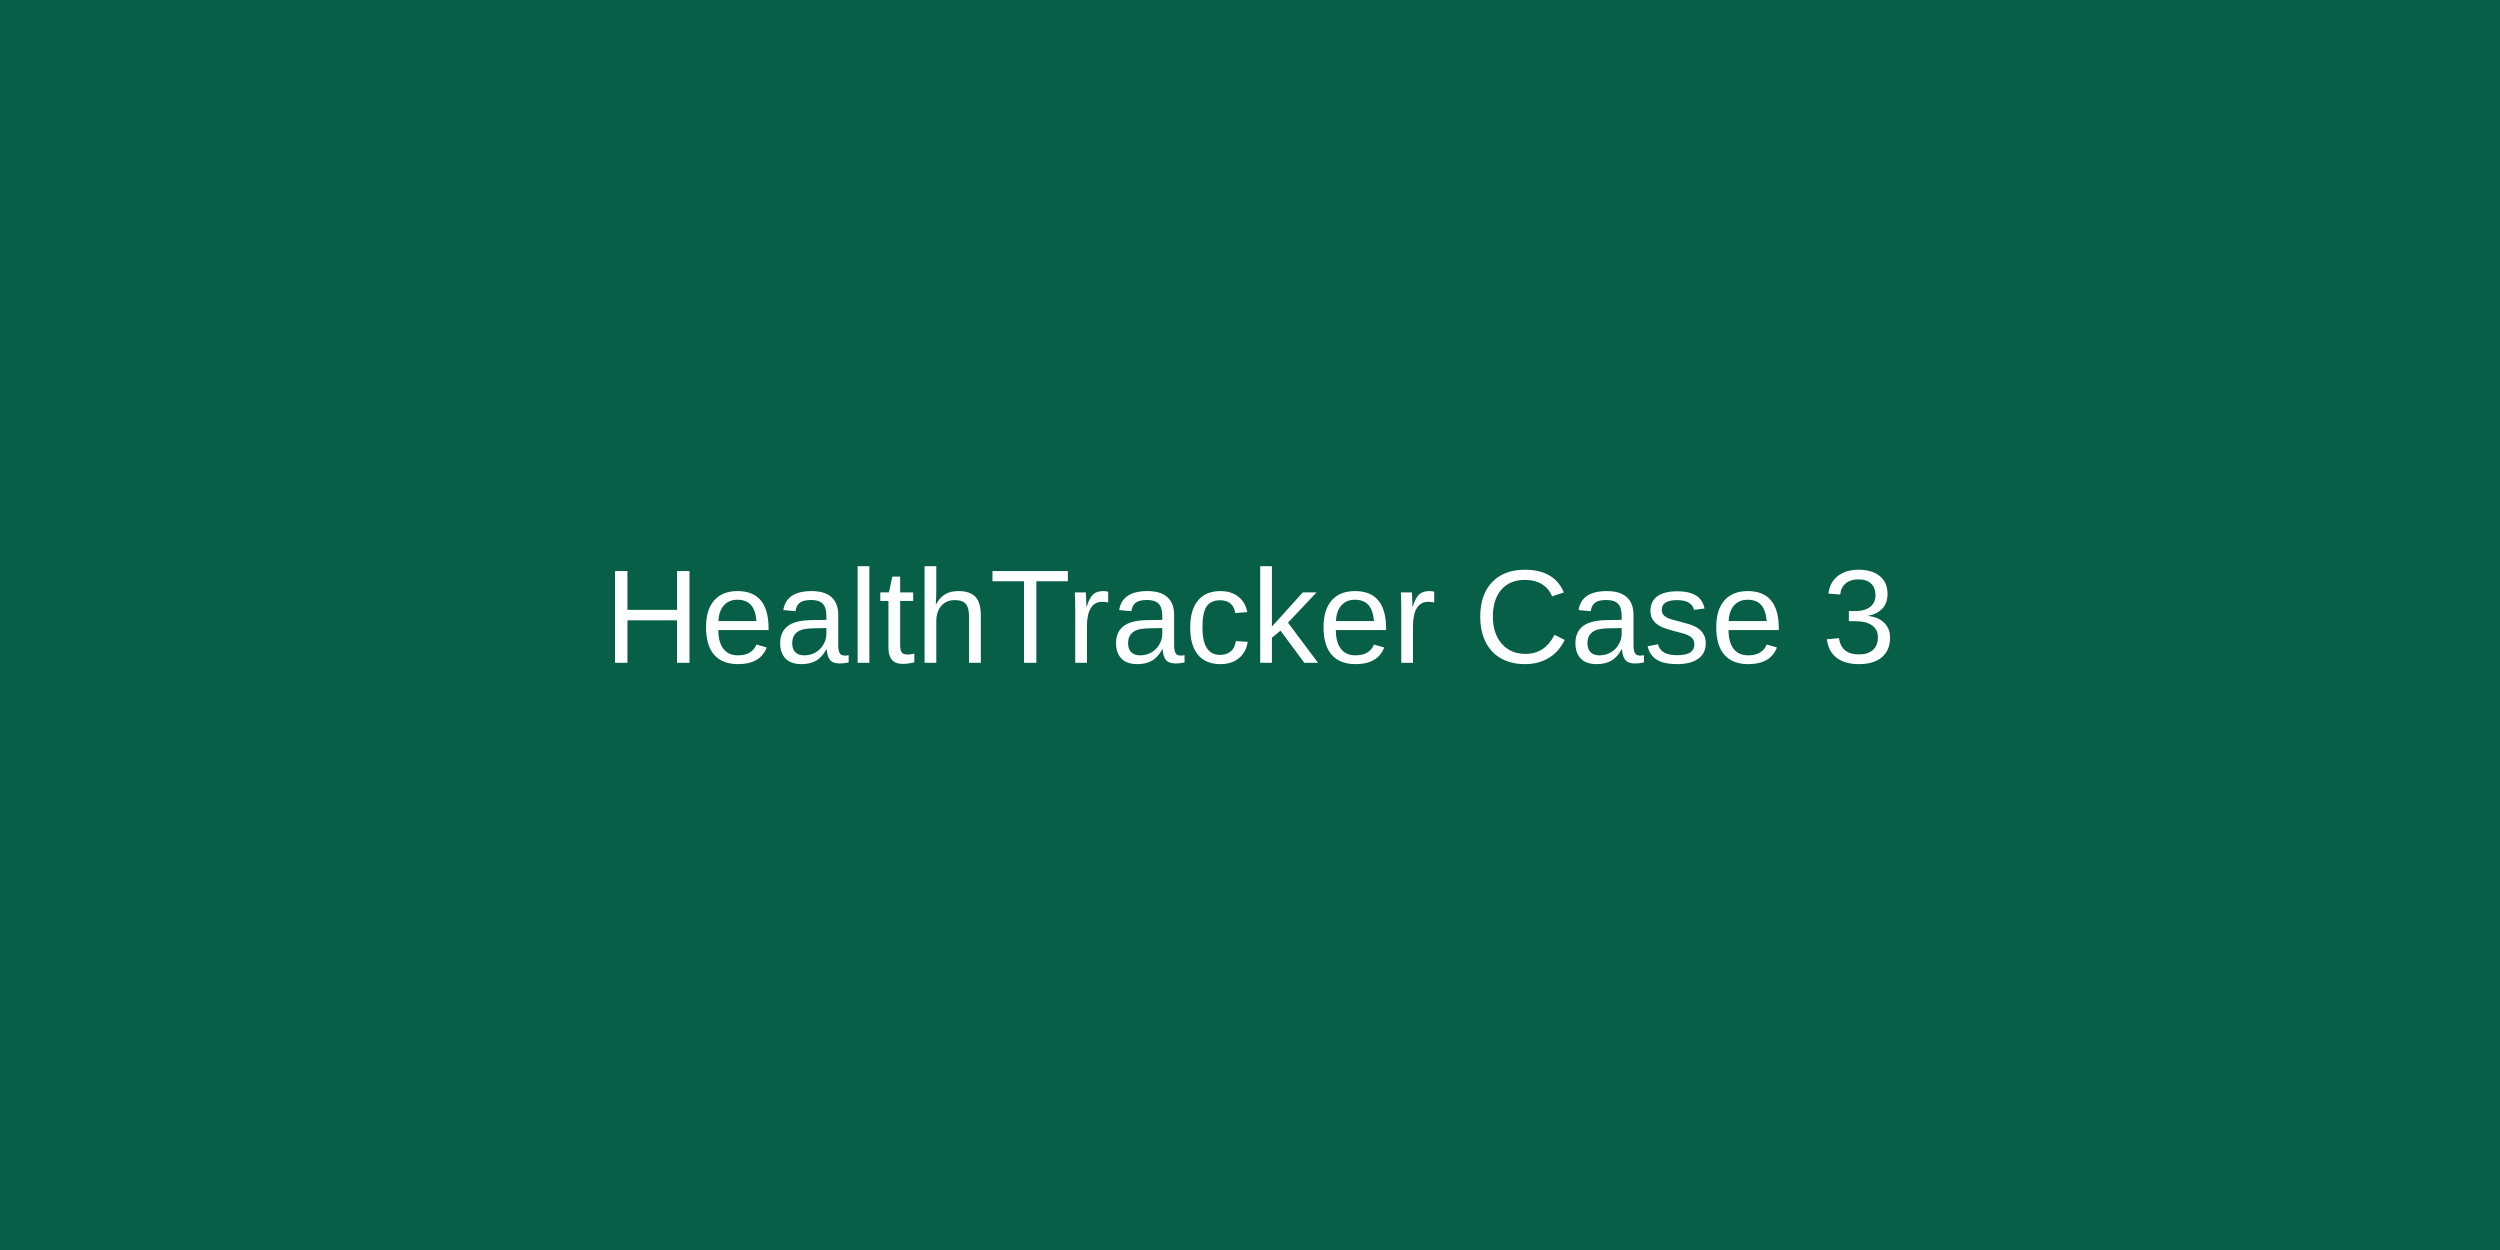
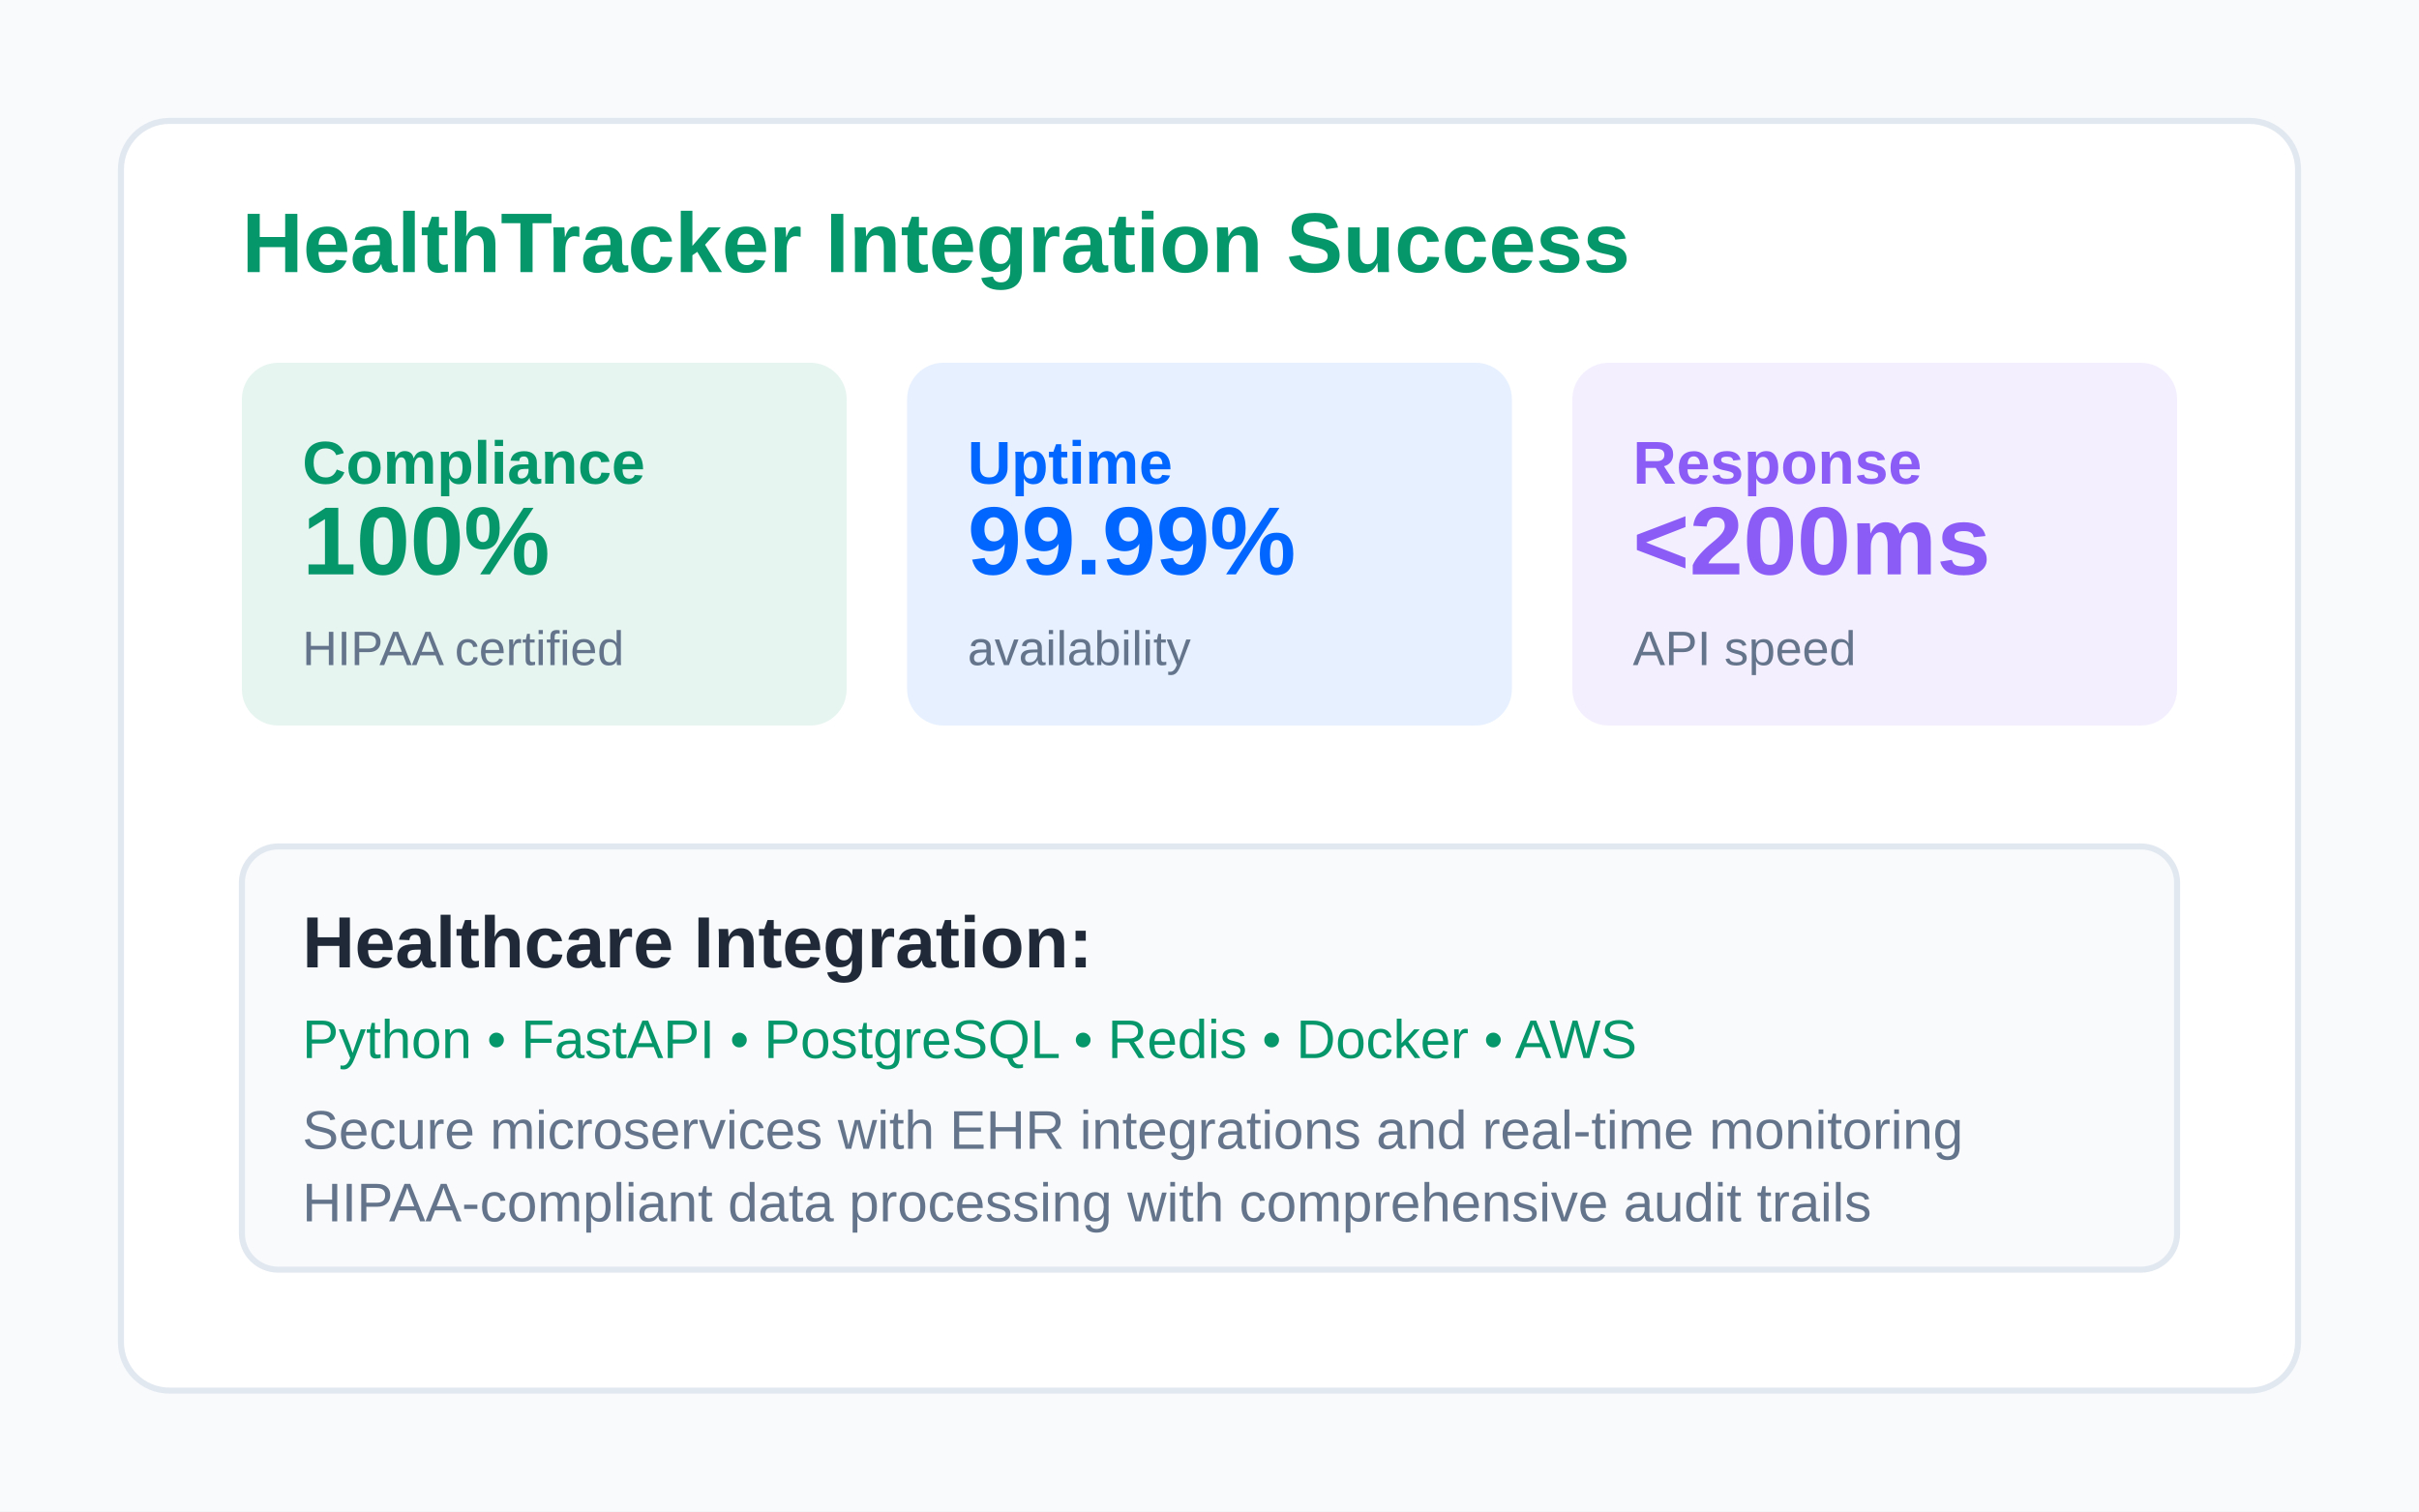
- <svg xmlns="http://www.w3.org/2000/svg" width="1200" height="600">
-   <rect width="100%" height="100%" fill="#065f46" />
-   <text x="50%" y="50%" fill="white" font-size="64" font-family="Poppins, Arial" text-anchor="middle" dominant-baseline="middle">HealthTracker Case 3</text>
+ <svg xmlns="http://www.w3.org/2000/svg" width="400" height="250">
+   <rect width="400" height="250" fill="#f8fafc" />
+   <rect x="20" y="20" width="360" height="210" rx="8" fill="#ffffff" stroke="#e2e8f0" />
+   <text x="40" y="45" font-family="Arial, sans-serif" font-size="14" font-weight="bold" fill="#059669">HealthTracker Integration Success</text>
+   <rect x="40" y="60" width="100" height="60" fill="#059669" opacity="0.1" rx="6" />
+   <text x="50" y="80" font-family="Arial, sans-serif" font-size="10" font-weight="bold" fill="#059669">Compliance</text>
+   <text x="50" y="95" font-family="Arial, sans-serif" font-size="16" font-weight="bold" fill="#059669">100%</text>
+   <text x="50" y="110" font-family="Arial, sans-serif" font-size="8" fill="#64748b">HIPAA certified</text>
+   <rect x="150" y="60" width="100" height="60" fill="#0066FF" opacity="0.1" rx="6" />
+   <text x="160" y="80" font-family="Arial, sans-serif" font-size="10" font-weight="bold" fill="#0066FF">Uptime</text>
+   <text x="160" y="95" font-family="Arial, sans-serif" font-size="16" font-weight="bold" fill="#0066FF">99.99%</text>
+   <text x="160" y="110" font-family="Arial, sans-serif" font-size="8" fill="#64748b">availability</text>
+   <rect x="260" y="60" width="100" height="60" fill="#8b5cf6" opacity="0.1" rx="6" />
+   <text x="270" y="80" font-family="Arial, sans-serif" font-size="10" font-weight="bold" fill="#8b5cf6">Response</text>
+   <text x="270" y="95" font-family="Arial, sans-serif" font-size="16" font-weight="bold" fill="#8b5cf6">&lt;200ms</text>
+   <text x="270" y="110" font-family="Arial, sans-serif" font-size="8" fill="#64748b">API speed</text>
+   <rect x="40" y="140" width="320" height="70" fill="#f8fafc" stroke="#e2e8f0" rx="6" />
+   <text x="50" y="160" font-family="Arial, sans-serif" font-size="12" font-weight="bold" fill="#1f2937">Healthcare Integration:</text>
+   <text x="50" y="175" font-family="Arial, sans-serif" font-size="9" fill="#059669">Python • FastAPI • PostgreSQL • Redis • Docker • AWS</text>
+   <text x="50" y="190" font-family="Arial, sans-serif" font-size="9" fill="#64748b">Secure microservices with EHR integrations and real-time monitoring</text>
+   <text x="50" y="202" font-family="Arial, sans-serif" font-size="9" fill="#64748b">HIPAA-compliant data processing with comprehensive audit trails</text>
</svg>
